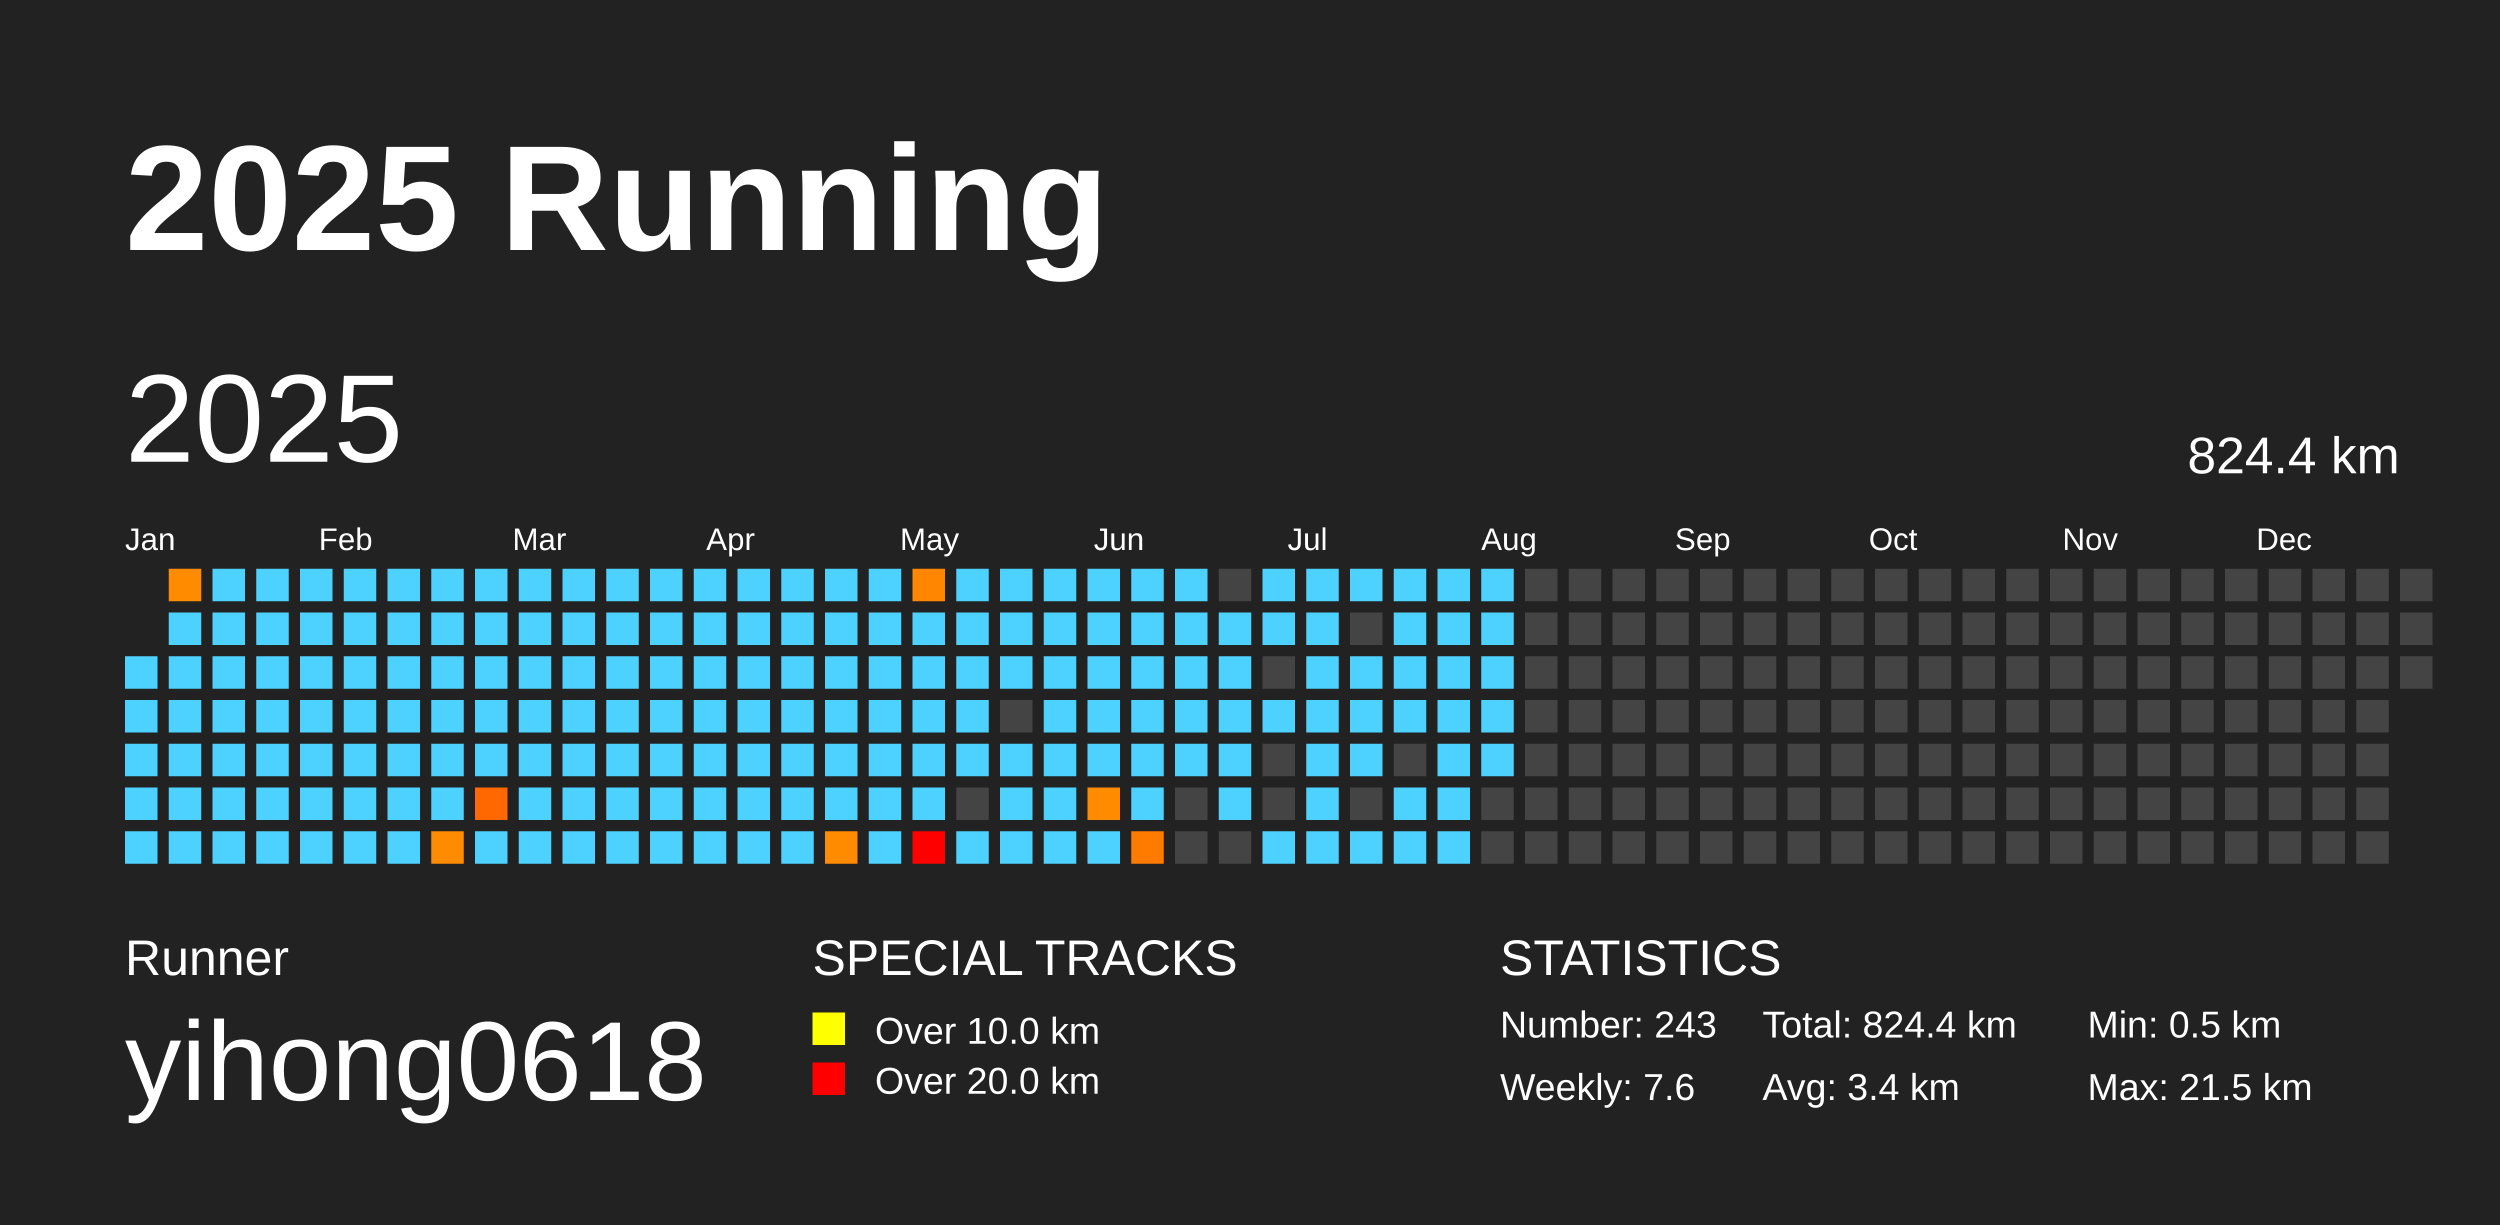
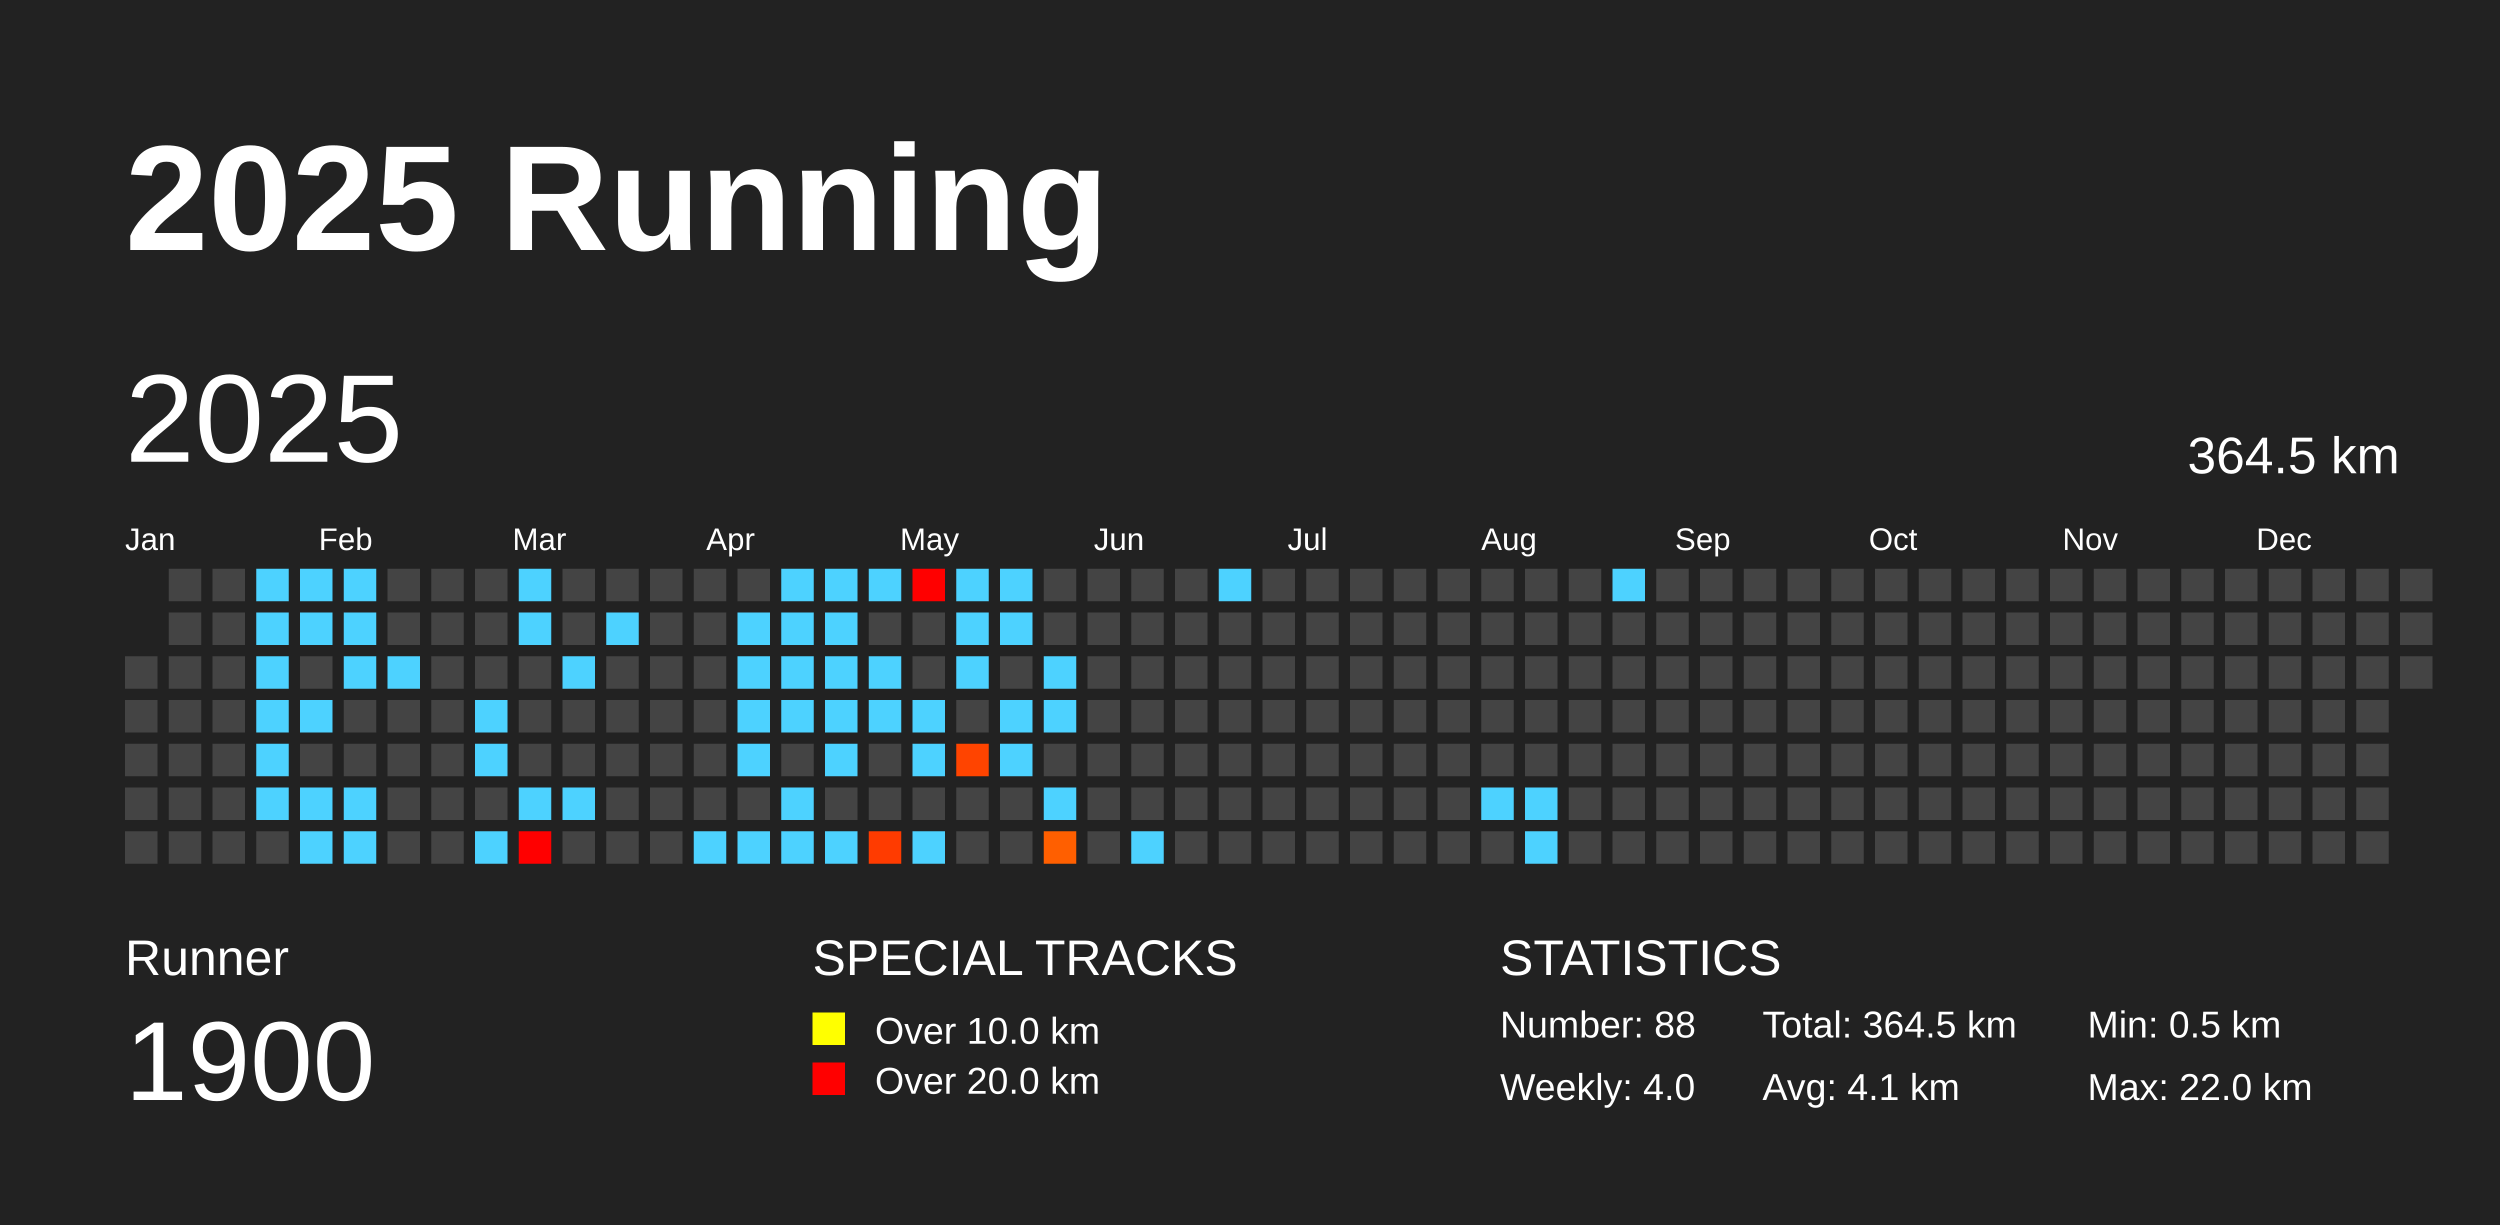
<svg xmlns="http://www.w3.org/2000/svg" baseProfile="full" height="98mm" version="1.1" viewBox="0,0,200,98" width="200mm">
  <defs />
  <rect fill="#222222" height="98" width="200" x="0" y="0" />
  <text fill="#FFFFFF" style="font-size:12px; font-family:Arial; font-weight:bold;" x="10" y="20">2025 Running</text>
  <text fill="#FFFFFF" style="font-size:4px; font-family:Arial" x="10" y="78">Runner</text>
-   <text fill="#FFFFFF" style="font-size:9px; font-family:Arial" x="10" y="88">yihong0618</text>
+   <text fill="#FFFFFF" style="font-size:9px; font-family:Arial" x="10" y="88">1900</text>
  <text fill="#FFFFFF" style="font-size:4px; font-family:Arial" x="65" y="78">SPECIAL TRACKS</text>
  <rect fill="yellow" height="2.6" width="2.6" x="65" y="81" />
  <text fill="#FFFFFF" style="font-size:3px; font-family:Arial" x="70" y="83.5">Over 10.0 km</text>
  <rect fill="red" height="2.6" width="2.6" x="65" y="85" />
  <text fill="#FFFFFF" style="font-size:3px; font-family:Arial" x="70" y="87.5">Over 20.0 km</text>
  <text fill="#FFFFFF" style="font-size:4px; font-family:Arial" x="120" y="78">STATISTICS</text>
-   <text fill="#FFFFFF" style="font-size:3px; font-family:Arial" x="120" y="83">Number: 243</text>
-   <text fill="#FFFFFF" style="font-size:3px; font-family:Arial" x="120" y="88">Weekly: 7.6</text>
-   <text fill="#FFFFFF" style="font-size:3px; font-family:Arial" x="141" y="83">Total: 824.4 km</text>
-   <text fill="#FFFFFF" style="font-size:3px; font-family:Arial" x="141" y="88">Avg: 3.4 km</text>
+   <text fill="#FFFFFF" style="font-size:3px; font-family:Arial" x="120" y="83">Number: 88</text>
+   <text fill="#FFFFFF" style="font-size:3px; font-family:Arial" x="120" y="88">Weekly: 4.0</text>
+   <text fill="#FFFFFF" style="font-size:3px; font-family:Arial" x="141" y="83">Total: 364.5 km</text>
+   <text fill="#FFFFFF" style="font-size:3px; font-family:Arial" x="141" y="88">Avg: 4.1 km</text>
  <text fill="#FFFFFF" style="font-size:3px; font-family:Arial" x="167" y="83">Min: 0.5 km</text>
-   <text fill="#FFFFFF" style="font-size:3px; font-family:Arial" x="167" y="88">Max: 21.5 km</text>
+   <text fill="#FFFFFF" style="font-size:3px; font-family:Arial" x="167" y="88">Max: 22.0 km</text>
  <text dominant-baseline="hanging" fill="#FFFFFF" style="font-size:10.0px; font-family:Arial;" x="10" y="30">2025</text>
-   <text dominant-baseline="hanging" fill="#FFFFFF" style="font-size:4.125px; font-family:Arial;" x="175" y="35">824.4 km</text>
+   <text dominant-baseline="hanging" fill="#FFFFFF" style="font-size:4.125px; font-family:Arial;" x="175" y="35">364.5 km</text>
  <text fill="#FFFFFF" style="font-size:2.5px; font-family:Arial" x="10.0" y="44">Jan</text>
  <text fill="#FFFFFF" style="font-size:2.5px; font-family:Arial" x="25.5" y="44">Feb</text>
  <text fill="#FFFFFF" style="font-size:2.5px; font-family:Arial" x="41.0" y="44">Mar</text>
  <text fill="#FFFFFF" style="font-size:2.5px; font-family:Arial" x="56.5" y="44">Apr</text>
  <text fill="#FFFFFF" style="font-size:2.5px; font-family:Arial" x="72.0" y="44">May</text>
  <text fill="#FFFFFF" style="font-size:2.5px; font-family:Arial" x="87.5" y="44">Jun</text>
  <text fill="#FFFFFF" style="font-size:2.5px; font-family:Arial" x="103.0" y="44">Jul</text>
  <text fill="#FFFFFF" style="font-size:2.5px; font-family:Arial" x="118.5" y="44">Aug</text>
  <text fill="#FFFFFF" style="font-size:2.5px; font-family:Arial" x="134.0" y="44">Sep</text>
  <text fill="#FFFFFF" style="font-size:2.5px; font-family:Arial" x="149.5" y="44">Oct</text>
  <text fill="#FFFFFF" style="font-size:2.5px; font-family:Arial" x="165.0" y="44">Nov</text>
  <text fill="#FFFFFF" style="font-size:2.5px; font-family:Arial" x="180.5" y="44">Dec</text>
-   <rect fill="#4dd2ff" height="2.6" width="2.6" x="10.0" y="52.5" />
-   <rect fill="#4dd2ff" height="2.6" width="2.6" x="10.0" y="56.0" />
-   <rect fill="#4dd2ff" height="2.6" width="2.6" x="10.0" y="59.5" />
-   <rect fill="#4dd2ff" height="2.6" width="2.6" x="10.0" y="63.0" />
-   <rect fill="#4dd2ff" height="2.6" width="2.6" x="10.0" y="66.5" />
-   <rect fill="#ff8c00" height="2.6" width="2.6" x="13.5" y="45.5" />
-   <rect fill="#4dd2ff" height="2.6" width="2.6" x="13.5" y="49.0" />
-   <rect fill="#4dd2ff" height="2.6" width="2.6" x="13.5" y="52.5" />
-   <rect fill="#4dd2ff" height="2.6" width="2.6" x="13.5" y="56.0" />
-   <rect fill="#4dd2ff" height="2.6" width="2.6" x="13.5" y="59.5" />
-   <rect fill="#4dd2ff" height="2.6" width="2.6" x="13.5" y="63.0" />
-   <rect fill="#4dd2ff" height="2.6" width="2.6" x="13.5" y="66.5" />
-   <rect fill="#4dd2ff" height="2.6" width="2.6" x="17.0" y="45.5" />
-   <rect fill="#4dd2ff" height="2.6" width="2.6" x="17.0" y="49.0" />
-   <rect fill="#4dd2ff" height="2.6" width="2.6" x="17.0" y="52.5" />
-   <rect fill="#4dd2ff" height="2.6" width="2.6" x="17.0" y="56.0" />
-   <rect fill="#4dd2ff" height="2.6" width="2.6" x="17.0" y="59.5" />
-   <rect fill="#4dd2ff" height="2.6" width="2.6" x="17.0" y="63.0" />
-   <rect fill="#4dd2ff" height="2.6" width="2.6" x="17.0" y="66.5" />
+   <rect fill="#444444" height="2.6" width="2.6" x="10.0" y="52.5" />
+   <rect fill="#444444" height="2.6" width="2.6" x="10.0" y="56.0" />
+   <rect fill="#444444" height="2.6" width="2.6" x="10.0" y="59.5" />
+   <rect fill="#444444" height="2.6" width="2.6" x="10.0" y="63.0" />
+   <rect fill="#444444" height="2.6" width="2.6" x="10.0" y="66.5" />
+   <rect fill="#444444" height="2.6" width="2.6" x="13.5" y="45.5" />
+   <rect fill="#444444" height="2.6" width="2.6" x="13.5" y="49.0" />
+   <rect fill="#444444" height="2.6" width="2.6" x="13.5" y="52.5" />
+   <rect fill="#444444" height="2.6" width="2.6" x="13.5" y="56.0" />
+   <rect fill="#444444" height="2.6" width="2.6" x="13.5" y="59.5" />
+   <rect fill="#444444" height="2.6" width="2.6" x="13.5" y="63.0" />
+   <rect fill="#444444" height="2.6" width="2.6" x="13.5" y="66.5" />
+   <rect fill="#444444" height="2.6" width="2.6" x="17.0" y="45.5" />
+   <rect fill="#444444" height="2.6" width="2.6" x="17.0" y="49.0" />
+   <rect fill="#444444" height="2.6" width="2.6" x="17.0" y="52.5" />
+   <rect fill="#444444" height="2.6" width="2.6" x="17.0" y="56.0" />
+   <rect fill="#444444" height="2.6" width="2.6" x="17.0" y="59.5" />
+   <rect fill="#444444" height="2.6" width="2.6" x="17.0" y="63.0" />
+   <rect fill="#444444" height="2.6" width="2.6" x="17.0" y="66.5" />
  <rect fill="#4dd2ff" height="2.6" width="2.6" x="20.5" y="45.5" />
  <rect fill="#4dd2ff" height="2.6" width="2.6" x="20.5" y="49.0" />
  <rect fill="#4dd2ff" height="2.6" width="2.6" x="20.5" y="52.5" />
  <rect fill="#4dd2ff" height="2.6" width="2.6" x="20.5" y="56.0" />
  <rect fill="#4dd2ff" height="2.6" width="2.6" x="20.5" y="59.5" />
  <rect fill="#4dd2ff" height="2.6" width="2.6" x="20.5" y="63.0" />
-   <rect fill="#4dd2ff" height="2.6" width="2.6" x="20.5" y="66.5" />
+   <rect fill="#444444" height="2.6" width="2.6" x="20.5" y="66.5" />
  <rect fill="#4dd2ff" height="2.6" width="2.6" x="24.0" y="45.5" />
  <rect fill="#4dd2ff" height="2.6" width="2.6" x="24.0" y="49.0" />
-   <rect fill="#4dd2ff" height="2.6" width="2.6" x="24.0" y="52.5" />
+   <rect fill="#444444" height="2.6" width="2.6" x="24.0" y="52.5" />
  <rect fill="#4dd2ff" height="2.6" width="2.6" x="24.0" y="56.0" />
-   <rect fill="#4dd2ff" height="2.6" width="2.6" x="24.0" y="59.5" />
+   <rect fill="#444444" height="2.6" width="2.6" x="24.0" y="59.5" />
  <rect fill="#4dd2ff" height="2.6" width="2.6" x="24.0" y="63.0" />
  <rect fill="#4dd2ff" height="2.6" width="2.6" x="24.0" y="66.5" />
  <rect fill="#4dd2ff" height="2.6" width="2.6" x="27.5" y="45.5" />
  <rect fill="#4dd2ff" height="2.6" width="2.6" x="27.5" y="49.0" />
  <rect fill="#4dd2ff" height="2.6" width="2.6" x="27.5" y="52.5" />
-   <rect fill="#4dd2ff" height="2.6" width="2.6" x="27.5" y="56.0" />
-   <rect fill="#4dd2ff" height="2.6" width="2.6" x="27.5" y="59.5" />
+   <rect fill="#444444" height="2.6" width="2.6" x="27.5" y="56.0" />
+   <rect fill="#444444" height="2.6" width="2.6" x="27.5" y="59.5" />
  <rect fill="#4dd2ff" height="2.6" width="2.6" x="27.5" y="63.0" />
  <rect fill="#4dd2ff" height="2.6" width="2.6" x="27.5" y="66.5" />
-   <rect fill="#4dd2ff" height="2.6" width="2.6" x="31.0" y="45.5" />
-   <rect fill="#4dd2ff" height="2.6" width="2.6" x="31.0" y="49.0" />
+   <rect fill="#444444" height="2.6" width="2.6" x="31.0" y="45.5" />
+   <rect fill="#444444" height="2.6" width="2.6" x="31.0" y="49.0" />
  <rect fill="#4dd2ff" height="2.6" width="2.6" x="31.0" y="52.5" />
-   <rect fill="#4dd2ff" height="2.6" width="2.6" x="31.0" y="56.0" />
-   <rect fill="#4dd2ff" height="2.6" width="2.6" x="31.0" y="59.5" />
-   <rect fill="#4dd2ff" height="2.6" width="2.6" x="31.0" y="63.0" />
-   <rect fill="#4dd2ff" height="2.6" width="2.6" x="31.0" y="66.5" />
-   <rect fill="#4dd2ff" height="2.6" width="2.6" x="34.5" y="45.5" />
-   <rect fill="#4dd2ff" height="2.6" width="2.6" x="34.5" y="49.0" />
-   <rect fill="#4dd2ff" height="2.6" width="2.6" x="34.5" y="52.5" />
-   <rect fill="#4dd2ff" height="2.6" width="2.6" x="34.5" y="56.0" />
-   <rect fill="#4dd2ff" height="2.6" width="2.6" x="34.5" y="59.5" />
-   <rect fill="#4dd2ff" height="2.6" width="2.6" x="34.5" y="63.0" />
-   <rect fill="#ff8c00" height="2.6" width="2.6" x="34.5" y="66.5" />
-   <rect fill="#4dd2ff" height="2.6" width="2.6" x="38.0" y="45.5" />
-   <rect fill="#4dd2ff" height="2.6" width="2.6" x="38.0" y="49.0" />
-   <rect fill="#4dd2ff" height="2.6" width="2.6" x="38.0" y="52.5" />
+   <rect fill="#444444" height="2.6" width="2.6" x="31.0" y="56.0" />
+   <rect fill="#444444" height="2.6" width="2.6" x="31.0" y="59.5" />
+   <rect fill="#444444" height="2.6" width="2.6" x="31.0" y="63.0" />
+   <rect fill="#444444" height="2.6" width="2.6" x="31.0" y="66.5" />
+   <rect fill="#444444" height="2.6" width="2.6" x="34.5" y="45.5" />
+   <rect fill="#444444" height="2.6" width="2.6" x="34.5" y="49.0" />
+   <rect fill="#444444" height="2.6" width="2.6" x="34.5" y="52.5" />
+   <rect fill="#444444" height="2.6" width="2.6" x="34.5" y="56.0" />
+   <rect fill="#444444" height="2.6" width="2.6" x="34.5" y="59.5" />
+   <rect fill="#444444" height="2.6" width="2.6" x="34.5" y="63.0" />
+   <rect fill="#444444" height="2.6" width="2.6" x="34.5" y="66.5" />
+   <rect fill="#444444" height="2.6" width="2.6" x="38.0" y="45.5" />
+   <rect fill="#444444" height="2.6" width="2.6" x="38.0" y="49.0" />
+   <rect fill="#444444" height="2.6" width="2.6" x="38.0" y="52.5" />
  <rect fill="#4dd2ff" height="2.6" width="2.6" x="38.0" y="56.0" />
  <rect fill="#4dd2ff" height="2.6" width="2.6" x="38.0" y="59.5" />
-   <rect fill="#ff6700" height="2.6" width="2.6" x="38.0" y="63.0" />
+   <rect fill="#444444" height="2.6" width="2.6" x="38.0" y="63.0" />
  <rect fill="#4dd2ff" height="2.6" width="2.6" x="38.0" y="66.5" />
  <rect fill="#4dd2ff" height="2.6" width="2.6" x="41.5" y="45.5" />
  <rect fill="#4dd2ff" height="2.6" width="2.6" x="41.5" y="49.0" />
-   <rect fill="#4dd2ff" height="2.6" width="2.6" x="41.5" y="52.5" />
-   <rect fill="#4dd2ff" height="2.6" width="2.6" x="41.5" y="56.0" />
-   <rect fill="#4dd2ff" height="2.6" width="2.6" x="41.5" y="59.5" />
+   <rect fill="#444444" height="2.6" width="2.6" x="41.5" y="52.5" />
+   <rect fill="#444444" height="2.6" width="2.6" x="41.5" y="56.0" />
+   <rect fill="#444444" height="2.6" width="2.6" x="41.5" y="59.5" />
  <rect fill="#4dd2ff" height="2.6" width="2.6" x="41.5" y="63.0" />
-   <rect fill="#4dd2ff" height="2.6" width="2.6" x="41.5" y="66.5" />
-   <rect fill="#4dd2ff" height="2.6" width="2.6" x="45.0" y="45.5" />
-   <rect fill="#4dd2ff" height="2.6" width="2.6" x="45.0" y="49.0" />
+   <rect fill="red" height="2.6" width="2.6" x="41.5" y="66.5" />
+   <rect fill="#444444" height="2.6" width="2.6" x="45.0" y="45.5" />
+   <rect fill="#444444" height="2.6" width="2.6" x="45.0" y="49.0" />
  <rect fill="#4dd2ff" height="2.6" width="2.6" x="45.0" y="52.5" />
-   <rect fill="#4dd2ff" height="2.6" width="2.6" x="45.0" y="56.0" />
-   <rect fill="#4dd2ff" height="2.6" width="2.6" x="45.0" y="59.5" />
+   <rect fill="#444444" height="2.6" width="2.6" x="45.0" y="56.0" />
+   <rect fill="#444444" height="2.6" width="2.6" x="45.0" y="59.5" />
  <rect fill="#4dd2ff" height="2.6" width="2.6" x="45.0" y="63.0" />
-   <rect fill="#4dd2ff" height="2.6" width="2.6" x="45.0" y="66.5" />
-   <rect fill="#4dd2ff" height="2.6" width="2.6" x="48.5" y="45.5" />
+   <rect fill="#444444" height="2.6" width="2.6" x="45.0" y="66.5" />
+   <rect fill="#444444" height="2.6" width="2.6" x="48.5" y="45.5" />
  <rect fill="#4dd2ff" height="2.6" width="2.6" x="48.5" y="49.0" />
-   <rect fill="#4dd2ff" height="2.6" width="2.6" x="48.5" y="52.5" />
-   <rect fill="#4dd2ff" height="2.6" width="2.6" x="48.5" y="56.0" />
-   <rect fill="#4dd2ff" height="2.6" width="2.6" x="48.5" y="59.5" />
-   <rect fill="#4dd2ff" height="2.6" width="2.6" x="48.5" y="63.0" />
-   <rect fill="#4dd2ff" height="2.6" width="2.6" x="48.5" y="66.5" />
-   <rect fill="#4dd2ff" height="2.6" width="2.6" x="52.0" y="45.5" />
-   <rect fill="#4dd2ff" height="2.6" width="2.6" x="52.0" y="49.0" />
-   <rect fill="#4dd2ff" height="2.6" width="2.6" x="52.0" y="52.5" />
-   <rect fill="#4dd2ff" height="2.6" width="2.6" x="52.0" y="56.0" />
-   <rect fill="#4dd2ff" height="2.6" width="2.6" x="52.0" y="59.5" />
-   <rect fill="#4dd2ff" height="2.6" width="2.6" x="52.0" y="63.0" />
-   <rect fill="#4dd2ff" height="2.6" width="2.6" x="52.0" y="66.5" />
-   <rect fill="#4dd2ff" height="2.6" width="2.6" x="55.5" y="45.5" />
-   <rect fill="#4dd2ff" height="2.6" width="2.6" x="55.5" y="49.0" />
-   <rect fill="#4dd2ff" height="2.6" width="2.6" x="55.5" y="52.5" />
-   <rect fill="#4dd2ff" height="2.6" width="2.6" x="55.5" y="56.0" />
-   <rect fill="#4dd2ff" height="2.6" width="2.6" x="55.5" y="59.5" />
-   <rect fill="#4dd2ff" height="2.6" width="2.6" x="55.5" y="63.0" />
+   <rect fill="#444444" height="2.6" width="2.6" x="48.5" y="52.5" />
+   <rect fill="#444444" height="2.6" width="2.6" x="48.5" y="56.0" />
+   <rect fill="#444444" height="2.6" width="2.6" x="48.5" y="59.5" />
+   <rect fill="#444444" height="2.6" width="2.6" x="48.5" y="63.0" />
+   <rect fill="#444444" height="2.6" width="2.6" x="48.5" y="66.5" />
+   <rect fill="#444444" height="2.6" width="2.6" x="52.0" y="45.5" />
+   <rect fill="#444444" height="2.6" width="2.6" x="52.0" y="49.0" />
+   <rect fill="#444444" height="2.6" width="2.6" x="52.0" y="52.5" />
+   <rect fill="#444444" height="2.6" width="2.6" x="52.0" y="56.0" />
+   <rect fill="#444444" height="2.6" width="2.6" x="52.0" y="59.5" />
+   <rect fill="#444444" height="2.6" width="2.6" x="52.0" y="63.0" />
+   <rect fill="#444444" height="2.6" width="2.6" x="52.0" y="66.5" />
+   <rect fill="#444444" height="2.6" width="2.6" x="55.5" y="45.5" />
+   <rect fill="#444444" height="2.6" width="2.6" x="55.5" y="49.0" />
+   <rect fill="#444444" height="2.6" width="2.6" x="55.5" y="52.5" />
+   <rect fill="#444444" height="2.6" width="2.6" x="55.5" y="56.0" />
+   <rect fill="#444444" height="2.6" width="2.6" x="55.5" y="59.5" />
+   <rect fill="#444444" height="2.6" width="2.6" x="55.5" y="63.0" />
  <rect fill="#4dd2ff" height="2.6" width="2.6" x="55.5" y="66.5" />
-   <rect fill="#4dd2ff" height="2.6" width="2.6" x="59.0" y="45.5" />
+   <rect fill="#444444" height="2.6" width="2.6" x="59.0" y="45.5" />
  <rect fill="#4dd2ff" height="2.6" width="2.6" x="59.0" y="49.0" />
  <rect fill="#4dd2ff" height="2.6" width="2.6" x="59.0" y="52.5" />
  <rect fill="#4dd2ff" height="2.6" width="2.6" x="59.0" y="56.0" />
  <rect fill="#4dd2ff" height="2.6" width="2.6" x="59.0" y="59.5" />
-   <rect fill="#4dd2ff" height="2.6" width="2.6" x="59.0" y="63.0" />
+   <rect fill="#444444" height="2.6" width="2.6" x="59.0" y="63.0" />
  <rect fill="#4dd2ff" height="2.6" width="2.6" x="59.0" y="66.5" />
  <rect fill="#4dd2ff" height="2.6" width="2.6" x="62.5" y="45.5" />
  <rect fill="#4dd2ff" height="2.6" width="2.6" x="62.5" y="49.0" />
  <rect fill="#4dd2ff" height="2.6" width="2.6" x="62.5" y="52.5" />
  <rect fill="#4dd2ff" height="2.6" width="2.6" x="62.5" y="56.0" />
-   <rect fill="#4dd2ff" height="2.6" width="2.6" x="62.5" y="59.5" />
+   <rect fill="#444444" height="2.6" width="2.6" x="62.5" y="59.5" />
  <rect fill="#4dd2ff" height="2.6" width="2.6" x="62.5" y="63.0" />
  <rect fill="#4dd2ff" height="2.6" width="2.6" x="62.5" y="66.5" />
  <rect fill="#4dd2ff" height="2.6" width="2.6" x="66.0" y="45.5" />
  <rect fill="#4dd2ff" height="2.6" width="2.6" x="66.0" y="49.0" />
  <rect fill="#4dd2ff" height="2.6" width="2.6" x="66.0" y="52.5" />
  <rect fill="#4dd2ff" height="2.6" width="2.6" x="66.0" y="56.0" />
  <rect fill="#4dd2ff" height="2.6" width="2.6" x="66.0" y="59.5" />
-   <rect fill="#4dd2ff" height="2.6" width="2.6" x="66.0" y="63.0" />
-   <rect fill="#ff8c00" height="2.6" width="2.6" x="66.0" y="66.5" />
+   <rect fill="#444444" height="2.6" width="2.6" x="66.0" y="63.0" />
+   <rect fill="#4dd2ff" height="2.6" width="2.6" x="66.0" y="66.5" />
  <rect fill="#4dd2ff" height="2.6" width="2.6" x="69.5" y="45.5" />
-   <rect fill="#4dd2ff" height="2.6" width="2.6" x="69.5" y="49.0" />
+   <rect fill="#444444" height="2.6" width="2.6" x="69.5" y="49.0" />
  <rect fill="#4dd2ff" height="2.6" width="2.6" x="69.5" y="52.5" />
  <rect fill="#4dd2ff" height="2.6" width="2.6" x="69.5" y="56.0" />
-   <rect fill="#4dd2ff" height="2.6" width="2.6" x="69.5" y="59.5" />
-   <rect fill="#4dd2ff" height="2.6" width="2.6" x="69.5" y="63.0" />
-   <rect fill="#4dd2ff" height="2.6" width="2.6" x="69.5" y="66.5" />
-   <rect fill="#ff8600" height="2.6" width="2.6" x="73.0" y="45.5" />
-   <rect fill="#4dd2ff" height="2.6" width="2.6" x="73.0" y="49.0" />
-   <rect fill="#4dd2ff" height="2.6" width="2.6" x="73.0" y="52.5" />
+   <rect fill="#444444" height="2.6" width="2.6" x="69.5" y="59.5" />
+   <rect fill="#444444" height="2.6" width="2.6" x="69.5" y="63.0" />
+   <rect fill="#ff3b00" height="2.6" width="2.6" x="69.5" y="66.5" />
+   <rect fill="red" height="2.6" width="2.6" x="73.0" y="45.5" />
+   <rect fill="#444444" height="2.6" width="2.6" x="73.0" y="49.0" />
+   <rect fill="#444444" height="2.6" width="2.6" x="73.0" y="52.5" />
  <rect fill="#4dd2ff" height="2.6" width="2.6" x="73.0" y="56.0" />
  <rect fill="#4dd2ff" height="2.6" width="2.6" x="73.0" y="59.5" />
-   <rect fill="#4dd2ff" height="2.6" width="2.6" x="73.0" y="63.0" />
-   <rect fill="red" height="2.6" width="2.6" x="73.0" y="66.5" />
+   <rect fill="#444444" height="2.6" width="2.6" x="73.0" y="63.0" />
+   <rect fill="#4dd2ff" height="2.6" width="2.6" x="73.0" y="66.5" />
  <rect fill="#4dd2ff" height="2.6" width="2.6" x="76.5" y="45.5" />
  <rect fill="#4dd2ff" height="2.6" width="2.6" x="76.5" y="49.0" />
  <rect fill="#4dd2ff" height="2.6" width="2.6" x="76.5" y="52.5" />
-   <rect fill="#4dd2ff" height="2.6" width="2.6" x="76.5" y="56.0" />
-   <rect fill="#4dd2ff" height="2.6" width="2.6" x="76.5" y="59.5" />
+   <rect fill="#444444" height="2.6" width="2.6" x="76.5" y="56.0" />
+   <rect fill="#ff4400" height="2.6" width="2.6" x="76.5" y="59.5" />
  <rect fill="#444444" height="2.6" width="2.6" x="76.5" y="63.0" />
-   <rect fill="#4dd2ff" height="2.6" width="2.6" x="76.5" y="66.5" />
+   <rect fill="#444444" height="2.6" width="2.6" x="76.5" y="66.5" />
  <rect fill="#4dd2ff" height="2.6" width="2.6" x="80.0" y="45.5" />
  <rect fill="#4dd2ff" height="2.6" width="2.6" x="80.0" y="49.0" />
-   <rect fill="#4dd2ff" height="2.6" width="2.6" x="80.0" y="52.5" />
-   <rect fill="#444444" height="2.6" width="2.6" x="80.0" y="56.0" />
+   <rect fill="#444444" height="2.6" width="2.6" x="80.0" y="52.5" />
+   <rect fill="#4dd2ff" height="2.6" width="2.6" x="80.0" y="56.0" />
  <rect fill="#4dd2ff" height="2.6" width="2.6" x="80.0" y="59.5" />
-   <rect fill="#4dd2ff" height="2.6" width="2.6" x="80.0" y="63.0" />
-   <rect fill="#4dd2ff" height="2.6" width="2.6" x="80.0" y="66.5" />
-   <rect fill="#4dd2ff" height="2.6" width="2.6" x="83.5" y="45.5" />
-   <rect fill="#4dd2ff" height="2.6" width="2.6" x="83.5" y="49.0" />
+   <rect fill="#444444" height="2.6" width="2.6" x="80.0" y="63.0" />
+   <rect fill="#444444" height="2.6" width="2.6" x="80.0" y="66.5" />
+   <rect fill="#444444" height="2.6" width="2.6" x="83.5" y="45.5" />
+   <rect fill="#444444" height="2.6" width="2.6" x="83.5" y="49.0" />
  <rect fill="#4dd2ff" height="2.6" width="2.6" x="83.5" y="52.5" />
  <rect fill="#4dd2ff" height="2.6" width="2.6" x="83.5" y="56.0" />
-   <rect fill="#4dd2ff" height="2.6" width="2.6" x="83.5" y="59.5" />
+   <rect fill="#444444" height="2.6" width="2.6" x="83.5" y="59.5" />
  <rect fill="#4dd2ff" height="2.6" width="2.6" x="83.5" y="63.0" />
-   <rect fill="#4dd2ff" height="2.6" width="2.6" x="83.5" y="66.5" />
-   <rect fill="#4dd2ff" height="2.6" width="2.6" x="87.0" y="45.5" />
-   <rect fill="#4dd2ff" height="2.6" width="2.6" x="87.0" y="49.0" />
-   <rect fill="#4dd2ff" height="2.6" width="2.6" x="87.0" y="52.5" />
-   <rect fill="#4dd2ff" height="2.6" width="2.6" x="87.0" y="56.0" />
-   <rect fill="#4dd2ff" height="2.6" width="2.6" x="87.0" y="59.5" />
-   <rect fill="#ff8c00" height="2.6" width="2.6" x="87.0" y="63.0" />
-   <rect fill="#4dd2ff" height="2.6" width="2.6" x="87.0" y="66.5" />
-   <rect fill="#4dd2ff" height="2.6" width="2.6" x="90.5" y="45.5" />
-   <rect fill="#4dd2ff" height="2.6" width="2.6" x="90.5" y="49.0" />
-   <rect fill="#4dd2ff" height="2.6" width="2.6" x="90.5" y="52.5" />
-   <rect fill="#4dd2ff" height="2.6" width="2.6" x="90.5" y="56.0" />
-   <rect fill="#4dd2ff" height="2.6" width="2.6" x="90.5" y="59.5" />
-   <rect fill="#4dd2ff" height="2.6" width="2.6" x="90.5" y="63.0" />
-   <rect fill="#ff7b00" height="2.6" width="2.6" x="90.5" y="66.5" />
-   <rect fill="#4dd2ff" height="2.6" width="2.6" x="94.0" y="45.5" />
-   <rect fill="#4dd2ff" height="2.6" width="2.6" x="94.0" y="49.0" />
-   <rect fill="#4dd2ff" height="2.6" width="2.6" x="94.0" y="52.5" />
-   <rect fill="#4dd2ff" height="2.6" width="2.6" x="94.0" y="56.0" />
-   <rect fill="#4dd2ff" height="2.6" width="2.6" x="94.0" y="59.5" />
+   <rect fill="#ff5f00" height="2.6" width="2.6" x="83.5" y="66.5" />
+   <rect fill="#444444" height="2.6" width="2.6" x="87.0" y="45.5" />
+   <rect fill="#444444" height="2.6" width="2.6" x="87.0" y="49.0" />
+   <rect fill="#444444" height="2.6" width="2.6" x="87.0" y="52.5" />
+   <rect fill="#444444" height="2.6" width="2.6" x="87.0" y="56.0" />
+   <rect fill="#444444" height="2.6" width="2.6" x="87.0" y="59.5" />
+   <rect fill="#444444" height="2.6" width="2.6" x="87.0" y="63.0" />
+   <rect fill="#444444" height="2.6" width="2.6" x="87.0" y="66.5" />
+   <rect fill="#444444" height="2.6" width="2.6" x="90.5" y="45.5" />
+   <rect fill="#444444" height="2.6" width="2.6" x="90.5" y="49.0" />
+   <rect fill="#444444" height="2.6" width="2.6" x="90.5" y="52.5" />
+   <rect fill="#444444" height="2.6" width="2.6" x="90.5" y="56.0" />
+   <rect fill="#444444" height="2.6" width="2.6" x="90.5" y="59.5" />
+   <rect fill="#444444" height="2.6" width="2.6" x="90.5" y="63.0" />
+   <rect fill="#4dd2ff" height="2.6" width="2.6" x="90.5" y="66.5" />
+   <rect fill="#444444" height="2.6" width="2.6" x="94.0" y="45.5" />
+   <rect fill="#444444" height="2.6" width="2.6" x="94.0" y="49.0" />
+   <rect fill="#444444" height="2.6" width="2.6" x="94.0" y="52.5" />
+   <rect fill="#444444" height="2.6" width="2.6" x="94.0" y="56.0" />
+   <rect fill="#444444" height="2.6" width="2.6" x="94.0" y="59.5" />
  <rect fill="#444444" height="2.6" width="2.6" x="94.0" y="63.0" />
  <rect fill="#444444" height="2.6" width="2.6" x="94.0" y="66.5" />
-   <rect fill="#444444" height="2.6" width="2.6" x="97.5" y="45.5" />
-   <rect fill="#4dd2ff" height="2.6" width="2.6" x="97.5" y="49.0" />
-   <rect fill="#4dd2ff" height="2.6" width="2.6" x="97.5" y="52.5" />
-   <rect fill="#4dd2ff" height="2.6" width="2.6" x="97.5" y="56.0" />
-   <rect fill="#4dd2ff" height="2.6" width="2.6" x="97.5" y="59.5" />
-   <rect fill="#4dd2ff" height="2.6" width="2.6" x="97.5" y="63.0" />
+   <rect fill="#4dd2ff" height="2.6" width="2.6" x="97.5" y="45.5" />
+   <rect fill="#444444" height="2.6" width="2.6" x="97.5" y="49.0" />
+   <rect fill="#444444" height="2.6" width="2.6" x="97.5" y="52.5" />
+   <rect fill="#444444" height="2.6" width="2.6" x="97.5" y="56.0" />
+   <rect fill="#444444" height="2.6" width="2.6" x="97.5" y="59.5" />
+   <rect fill="#444444" height="2.6" width="2.6" x="97.5" y="63.0" />
  <rect fill="#444444" height="2.6" width="2.6" x="97.5" y="66.5" />
-   <rect fill="#4dd2ff" height="2.6" width="2.6" x="101.0" y="45.5" />
-   <rect fill="#4dd2ff" height="2.6" width="2.6" x="101.0" y="49.0" />
+   <rect fill="#444444" height="2.6" width="2.6" x="101.0" y="45.5" />
+   <rect fill="#444444" height="2.6" width="2.6" x="101.0" y="49.0" />
  <rect fill="#444444" height="2.6" width="2.6" x="101.0" y="52.5" />
-   <rect fill="#4dd2ff" height="2.6" width="2.6" x="101.0" y="56.0" />
+   <rect fill="#444444" height="2.6" width="2.6" x="101.0" y="56.0" />
  <rect fill="#444444" height="2.6" width="2.6" x="101.0" y="59.5" />
  <rect fill="#444444" height="2.6" width="2.6" x="101.0" y="63.0" />
-   <rect fill="#4dd2ff" height="2.6" width="2.6" x="101.0" y="66.5" />
-   <rect fill="#4dd2ff" height="2.6" width="2.6" x="104.5" y="45.5" />
-   <rect fill="#4dd2ff" height="2.6" width="2.6" x="104.5" y="49.0" />
-   <rect fill="#4dd2ff" height="2.6" width="2.6" x="104.5" y="52.5" />
-   <rect fill="#4dd2ff" height="2.6" width="2.6" x="104.5" y="56.0" />
-   <rect fill="#4dd2ff" height="2.6" width="2.6" x="104.5" y="59.5" />
-   <rect fill="#4dd2ff" height="2.6" width="2.6" x="104.5" y="63.0" />
-   <rect fill="#4dd2ff" height="2.6" width="2.6" x="104.5" y="66.5" />
-   <rect fill="#4dd2ff" height="2.6" width="2.6" x="108.0" y="45.5" />
+   <rect fill="#444444" height="2.6" width="2.6" x="101.0" y="66.5" />
+   <rect fill="#444444" height="2.6" width="2.6" x="104.5" y="45.5" />
+   <rect fill="#444444" height="2.6" width="2.6" x="104.5" y="49.0" />
+   <rect fill="#444444" height="2.6" width="2.6" x="104.5" y="52.5" />
+   <rect fill="#444444" height="2.6" width="2.6" x="104.5" y="56.0" />
+   <rect fill="#444444" height="2.6" width="2.6" x="104.5" y="59.5" />
+   <rect fill="#444444" height="2.6" width="2.6" x="104.5" y="63.0" />
+   <rect fill="#444444" height="2.6" width="2.6" x="104.5" y="66.5" />
+   <rect fill="#444444" height="2.6" width="2.6" x="108.0" y="45.5" />
  <rect fill="#444444" height="2.6" width="2.6" x="108.0" y="49.0" />
-   <rect fill="#4dd2ff" height="2.6" width="2.6" x="108.0" y="52.5" />
-   <rect fill="#4dd2ff" height="2.6" width="2.6" x="108.0" y="56.0" />
-   <rect fill="#4dd2ff" height="2.6" width="2.6" x="108.0" y="59.5" />
+   <rect fill="#444444" height="2.6" width="2.6" x="108.0" y="52.5" />
+   <rect fill="#444444" height="2.6" width="2.6" x="108.0" y="56.0" />
+   <rect fill="#444444" height="2.6" width="2.6" x="108.0" y="59.5" />
  <rect fill="#444444" height="2.6" width="2.6" x="108.0" y="63.0" />
-   <rect fill="#4dd2ff" height="2.6" width="2.6" x="108.0" y="66.5" />
-   <rect fill="#4dd2ff" height="2.6" width="2.6" x="111.5" y="45.5" />
-   <rect fill="#4dd2ff" height="2.6" width="2.6" x="111.5" y="49.0" />
-   <rect fill="#4dd2ff" height="2.6" width="2.6" x="111.5" y="52.5" />
-   <rect fill="#4dd2ff" height="2.6" width="2.6" x="111.5" y="56.0" />
+   <rect fill="#444444" height="2.6" width="2.6" x="108.0" y="66.5" />
+   <rect fill="#444444" height="2.6" width="2.6" x="111.5" y="45.5" />
+   <rect fill="#444444" height="2.6" width="2.6" x="111.5" y="49.0" />
+   <rect fill="#444444" height="2.6" width="2.6" x="111.5" y="52.5" />
+   <rect fill="#444444" height="2.6" width="2.6" x="111.5" y="56.0" />
  <rect fill="#444444" height="2.6" width="2.6" x="111.5" y="59.5" />
-   <rect fill="#4dd2ff" height="2.6" width="2.6" x="111.5" y="63.0" />
-   <rect fill="#4dd2ff" height="2.6" width="2.6" x="111.5" y="66.5" />
-   <rect fill="#4dd2ff" height="2.6" width="2.6" x="115.0" y="45.5" />
-   <rect fill="#4dd2ff" height="2.6" width="2.6" x="115.0" y="49.0" />
-   <rect fill="#4dd2ff" height="2.6" width="2.6" x="115.0" y="52.5" />
-   <rect fill="#4dd2ff" height="2.6" width="2.6" x="115.0" y="56.0" />
-   <rect fill="#4dd2ff" height="2.6" width="2.6" x="115.0" y="59.5" />
-   <rect fill="#4dd2ff" height="2.6" width="2.6" x="115.0" y="63.0" />
-   <rect fill="#4dd2ff" height="2.6" width="2.6" x="115.0" y="66.5" />
-   <rect fill="#4dd2ff" height="2.6" width="2.6" x="118.5" y="45.5" />
-   <rect fill="#4dd2ff" height="2.6" width="2.6" x="118.5" y="49.0" />
-   <rect fill="#4dd2ff" height="2.6" width="2.6" x="118.5" y="52.5" />
-   <rect fill="#4dd2ff" height="2.6" width="2.6" x="118.5" y="56.0" />
-   <rect fill="#4dd2ff" height="2.6" width="2.6" x="118.5" y="59.5" />
-   <rect fill="#444444" height="2.6" width="2.6" x="118.5" y="63.0" />
+   <rect fill="#444444" height="2.6" width="2.6" x="111.5" y="63.0" />
+   <rect fill="#444444" height="2.6" width="2.6" x="111.5" y="66.5" />
+   <rect fill="#444444" height="2.6" width="2.6" x="115.0" y="45.5" />
+   <rect fill="#444444" height="2.6" width="2.6" x="115.0" y="49.0" />
+   <rect fill="#444444" height="2.6" width="2.6" x="115.0" y="52.5" />
+   <rect fill="#444444" height="2.6" width="2.6" x="115.0" y="56.0" />
+   <rect fill="#444444" height="2.6" width="2.6" x="115.0" y="59.5" />
+   <rect fill="#444444" height="2.6" width="2.6" x="115.0" y="63.0" />
+   <rect fill="#444444" height="2.6" width="2.6" x="115.0" y="66.5" />
+   <rect fill="#444444" height="2.6" width="2.6" x="118.5" y="45.5" />
+   <rect fill="#444444" height="2.6" width="2.6" x="118.5" y="49.0" />
+   <rect fill="#444444" height="2.6" width="2.6" x="118.5" y="52.5" />
+   <rect fill="#444444" height="2.6" width="2.6" x="118.5" y="56.0" />
+   <rect fill="#444444" height="2.6" width="2.6" x="118.5" y="59.5" />
+   <rect fill="#4dd2ff" height="2.6" width="2.6" x="118.5" y="63.0" />
  <rect fill="#444444" height="2.6" width="2.6" x="118.5" y="66.5" />
  <rect fill="#444444" height="2.6" width="2.6" x="122.0" y="45.5" />
  <rect fill="#444444" height="2.6" width="2.6" x="122.0" y="49.0" />
  <rect fill="#444444" height="2.6" width="2.6" x="122.0" y="52.5" />
  <rect fill="#444444" height="2.6" width="2.6" x="122.0" y="56.0" />
  <rect fill="#444444" height="2.6" width="2.6" x="122.0" y="59.5" />
-   <rect fill="#444444" height="2.6" width="2.6" x="122.0" y="63.0" />
-   <rect fill="#444444" height="2.6" width="2.6" x="122.0" y="66.5" />
+   <rect fill="#4dd2ff" height="2.6" width="2.6" x="122.0" y="63.0" />
+   <rect fill="#4dd2ff" height="2.6" width="2.6" x="122.0" y="66.5" />
  <rect fill="#444444" height="2.6" width="2.6" x="125.5" y="45.5" />
  <rect fill="#444444" height="2.6" width="2.6" x="125.5" y="49.0" />
  <rect fill="#444444" height="2.6" width="2.6" x="125.5" y="52.5" />
  <rect fill="#444444" height="2.6" width="2.6" x="125.5" y="56.0" />
  <rect fill="#444444" height="2.6" width="2.6" x="125.5" y="59.5" />
  <rect fill="#444444" height="2.6" width="2.6" x="125.5" y="63.0" />
  <rect fill="#444444" height="2.6" width="2.6" x="125.5" y="66.5" />
-   <rect fill="#444444" height="2.6" width="2.6" x="129.0" y="45.5" />
+   <rect fill="#4dd2ff" height="2.6" width="2.6" x="129.0" y="45.5" />
  <rect fill="#444444" height="2.6" width="2.6" x="129.0" y="49.0" />
  <rect fill="#444444" height="2.6" width="2.6" x="129.0" y="52.5" />
  <rect fill="#444444" height="2.6" width="2.6" x="129.0" y="56.0" />
  <rect fill="#444444" height="2.6" width="2.6" x="129.0" y="59.5" />
  <rect fill="#444444" height="2.6" width="2.6" x="129.0" y="63.0" />
  <rect fill="#444444" height="2.6" width="2.6" x="129.0" y="66.5" />
  <rect fill="#444444" height="2.6" width="2.6" x="132.5" y="45.5" />
  <rect fill="#444444" height="2.6" width="2.6" x="132.5" y="49.0" />
  <rect fill="#444444" height="2.6" width="2.6" x="132.5" y="52.5" />
  <rect fill="#444444" height="2.6" width="2.6" x="132.5" y="56.0" />
  <rect fill="#444444" height="2.6" width="2.6" x="132.5" y="59.5" />
  <rect fill="#444444" height="2.6" width="2.6" x="132.5" y="63.0" />
  <rect fill="#444444" height="2.6" width="2.6" x="132.5" y="66.5" />
  <rect fill="#444444" height="2.6" width="2.6" x="136.0" y="45.5" />
  <rect fill="#444444" height="2.6" width="2.6" x="136.0" y="49.0" />
  <rect fill="#444444" height="2.6" width="2.6" x="136.0" y="52.5" />
  <rect fill="#444444" height="2.6" width="2.6" x="136.0" y="56.0" />
  <rect fill="#444444" height="2.6" width="2.6" x="136.0" y="59.5" />
  <rect fill="#444444" height="2.6" width="2.6" x="136.0" y="63.0" />
  <rect fill="#444444" height="2.6" width="2.6" x="136.0" y="66.5" />
  <rect fill="#444444" height="2.6" width="2.6" x="139.5" y="45.5" />
  <rect fill="#444444" height="2.6" width="2.6" x="139.5" y="49.0" />
  <rect fill="#444444" height="2.6" width="2.6" x="139.5" y="52.5" />
  <rect fill="#444444" height="2.6" width="2.6" x="139.5" y="56.0" />
  <rect fill="#444444" height="2.6" width="2.6" x="139.5" y="59.5" />
  <rect fill="#444444" height="2.6" width="2.6" x="139.5" y="63.0" />
  <rect fill="#444444" height="2.6" width="2.6" x="139.5" y="66.5" />
  <rect fill="#444444" height="2.6" width="2.6" x="143.0" y="45.5" />
  <rect fill="#444444" height="2.6" width="2.6" x="143.0" y="49.0" />
  <rect fill="#444444" height="2.6" width="2.6" x="143.0" y="52.5" />
  <rect fill="#444444" height="2.6" width="2.6" x="143.0" y="56.0" />
  <rect fill="#444444" height="2.6" width="2.6" x="143.0" y="59.5" />
  <rect fill="#444444" height="2.6" width="2.6" x="143.0" y="63.0" />
  <rect fill="#444444" height="2.6" width="2.6" x="143.0" y="66.5" />
  <rect fill="#444444" height="2.6" width="2.6" x="146.5" y="45.5" />
  <rect fill="#444444" height="2.6" width="2.6" x="146.5" y="49.0" />
  <rect fill="#444444" height="2.6" width="2.6" x="146.5" y="52.5" />
  <rect fill="#444444" height="2.6" width="2.6" x="146.5" y="56.0" />
  <rect fill="#444444" height="2.6" width="2.6" x="146.5" y="59.5" />
  <rect fill="#444444" height="2.6" width="2.6" x="146.5" y="63.0" />
  <rect fill="#444444" height="2.6" width="2.6" x="146.5" y="66.5" />
  <rect fill="#444444" height="2.6" width="2.6" x="150.0" y="45.5" />
  <rect fill="#444444" height="2.6" width="2.6" x="150.0" y="49.0" />
  <rect fill="#444444" height="2.6" width="2.6" x="150.0" y="52.5" />
  <rect fill="#444444" height="2.6" width="2.6" x="150.0" y="56.0" />
  <rect fill="#444444" height="2.6" width="2.6" x="150.0" y="59.5" />
  <rect fill="#444444" height="2.6" width="2.6" x="150.0" y="63.0" />
  <rect fill="#444444" height="2.6" width="2.6" x="150.0" y="66.5" />
  <rect fill="#444444" height="2.6" width="2.6" x="153.5" y="45.5" />
  <rect fill="#444444" height="2.6" width="2.6" x="153.5" y="49.0" />
  <rect fill="#444444" height="2.6" width="2.6" x="153.5" y="52.5" />
  <rect fill="#444444" height="2.6" width="2.6" x="153.5" y="56.0" />
  <rect fill="#444444" height="2.6" width="2.6" x="153.5" y="59.5" />
  <rect fill="#444444" height="2.6" width="2.6" x="153.5" y="63.0" />
  <rect fill="#444444" height="2.6" width="2.6" x="153.5" y="66.5" />
  <rect fill="#444444" height="2.6" width="2.6" x="157.0" y="45.5" />
  <rect fill="#444444" height="2.6" width="2.6" x="157.0" y="49.0" />
  <rect fill="#444444" height="2.6" width="2.6" x="157.0" y="52.5" />
  <rect fill="#444444" height="2.6" width="2.6" x="157.0" y="56.0" />
  <rect fill="#444444" height="2.6" width="2.6" x="157.0" y="59.5" />
  <rect fill="#444444" height="2.6" width="2.6" x="157.0" y="63.0" />
  <rect fill="#444444" height="2.6" width="2.6" x="157.0" y="66.5" />
  <rect fill="#444444" height="2.6" width="2.6" x="160.5" y="45.5" />
  <rect fill="#444444" height="2.6" width="2.6" x="160.5" y="49.0" />
  <rect fill="#444444" height="2.6" width="2.6" x="160.5" y="52.5" />
  <rect fill="#444444" height="2.6" width="2.6" x="160.5" y="56.0" />
  <rect fill="#444444" height="2.6" width="2.6" x="160.5" y="59.5" />
  <rect fill="#444444" height="2.6" width="2.6" x="160.5" y="63.0" />
  <rect fill="#444444" height="2.6" width="2.6" x="160.5" y="66.5" />
  <rect fill="#444444" height="2.6" width="2.6" x="164.0" y="45.5" />
  <rect fill="#444444" height="2.6" width="2.6" x="164.0" y="49.0" />
  <rect fill="#444444" height="2.6" width="2.6" x="164.0" y="52.5" />
  <rect fill="#444444" height="2.6" width="2.6" x="164.0" y="56.0" />
  <rect fill="#444444" height="2.6" width="2.6" x="164.0" y="59.5" />
  <rect fill="#444444" height="2.6" width="2.6" x="164.0" y="63.0" />
  <rect fill="#444444" height="2.6" width="2.6" x="164.0" y="66.5" />
  <rect fill="#444444" height="2.6" width="2.6" x="167.5" y="45.5" />
  <rect fill="#444444" height="2.6" width="2.6" x="167.5" y="49.0" />
  <rect fill="#444444" height="2.6" width="2.6" x="167.5" y="52.5" />
  <rect fill="#444444" height="2.6" width="2.6" x="167.5" y="56.0" />
  <rect fill="#444444" height="2.6" width="2.6" x="167.5" y="59.5" />
  <rect fill="#444444" height="2.6" width="2.6" x="167.5" y="63.0" />
  <rect fill="#444444" height="2.6" width="2.6" x="167.5" y="66.5" />
  <rect fill="#444444" height="2.6" width="2.6" x="171.0" y="45.5" />
  <rect fill="#444444" height="2.6" width="2.6" x="171.0" y="49.0" />
  <rect fill="#444444" height="2.6" width="2.6" x="171.0" y="52.5" />
  <rect fill="#444444" height="2.6" width="2.6" x="171.0" y="56.0" />
  <rect fill="#444444" height="2.6" width="2.6" x="171.0" y="59.5" />
  <rect fill="#444444" height="2.6" width="2.6" x="171.0" y="63.0" />
  <rect fill="#444444" height="2.6" width="2.6" x="171.0" y="66.5" />
  <rect fill="#444444" height="2.6" width="2.6" x="174.5" y="45.5" />
  <rect fill="#444444" height="2.6" width="2.6" x="174.5" y="49.0" />
  <rect fill="#444444" height="2.6" width="2.6" x="174.5" y="52.5" />
  <rect fill="#444444" height="2.6" width="2.6" x="174.5" y="56.0" />
  <rect fill="#444444" height="2.6" width="2.6" x="174.5" y="59.5" />
  <rect fill="#444444" height="2.6" width="2.6" x="174.5" y="63.0" />
  <rect fill="#444444" height="2.6" width="2.6" x="174.5" y="66.5" />
  <rect fill="#444444" height="2.6" width="2.6" x="178.0" y="45.5" />
  <rect fill="#444444" height="2.6" width="2.6" x="178.0" y="49.0" />
  <rect fill="#444444" height="2.6" width="2.6" x="178.0" y="52.5" />
  <rect fill="#444444" height="2.6" width="2.6" x="178.0" y="56.0" />
  <rect fill="#444444" height="2.6" width="2.6" x="178.0" y="59.5" />
  <rect fill="#444444" height="2.6" width="2.6" x="178.0" y="63.0" />
  <rect fill="#444444" height="2.6" width="2.6" x="178.0" y="66.5" />
  <rect fill="#444444" height="2.6" width="2.6" x="181.5" y="45.5" />
  <rect fill="#444444" height="2.6" width="2.6" x="181.5" y="49.0" />
  <rect fill="#444444" height="2.6" width="2.6" x="181.5" y="52.5" />
  <rect fill="#444444" height="2.6" width="2.6" x="181.5" y="56.0" />
  <rect fill="#444444" height="2.6" width="2.6" x="181.5" y="59.5" />
  <rect fill="#444444" height="2.6" width="2.6" x="181.5" y="63.0" />
  <rect fill="#444444" height="2.6" width="2.6" x="181.5" y="66.5" />
  <rect fill="#444444" height="2.6" width="2.6" x="185.0" y="45.5" />
  <rect fill="#444444" height="2.6" width="2.6" x="185.0" y="49.0" />
  <rect fill="#444444" height="2.6" width="2.6" x="185.0" y="52.5" />
  <rect fill="#444444" height="2.6" width="2.6" x="185.0" y="56.0" />
  <rect fill="#444444" height="2.6" width="2.6" x="185.0" y="59.5" />
  <rect fill="#444444" height="2.6" width="2.6" x="185.0" y="63.0" />
  <rect fill="#444444" height="2.6" width="2.6" x="185.0" y="66.5" />
  <rect fill="#444444" height="2.6" width="2.6" x="188.5" y="45.5" />
  <rect fill="#444444" height="2.6" width="2.6" x="188.5" y="49.0" />
  <rect fill="#444444" height="2.6" width="2.6" x="188.5" y="52.5" />
  <rect fill="#444444" height="2.6" width="2.6" x="188.5" y="56.0" />
  <rect fill="#444444" height="2.6" width="2.6" x="188.5" y="59.5" />
  <rect fill="#444444" height="2.6" width="2.6" x="188.5" y="63.0" />
  <rect fill="#444444" height="2.6" width="2.6" x="188.5" y="66.5" />
  <rect fill="#444444" height="2.6" width="2.6" x="192.0" y="45.5" />
  <rect fill="#444444" height="2.6" width="2.6" x="192.0" y="49.0" />
  <rect fill="#444444" height="2.6" width="2.6" x="192.0" y="52.5" />
</svg>
